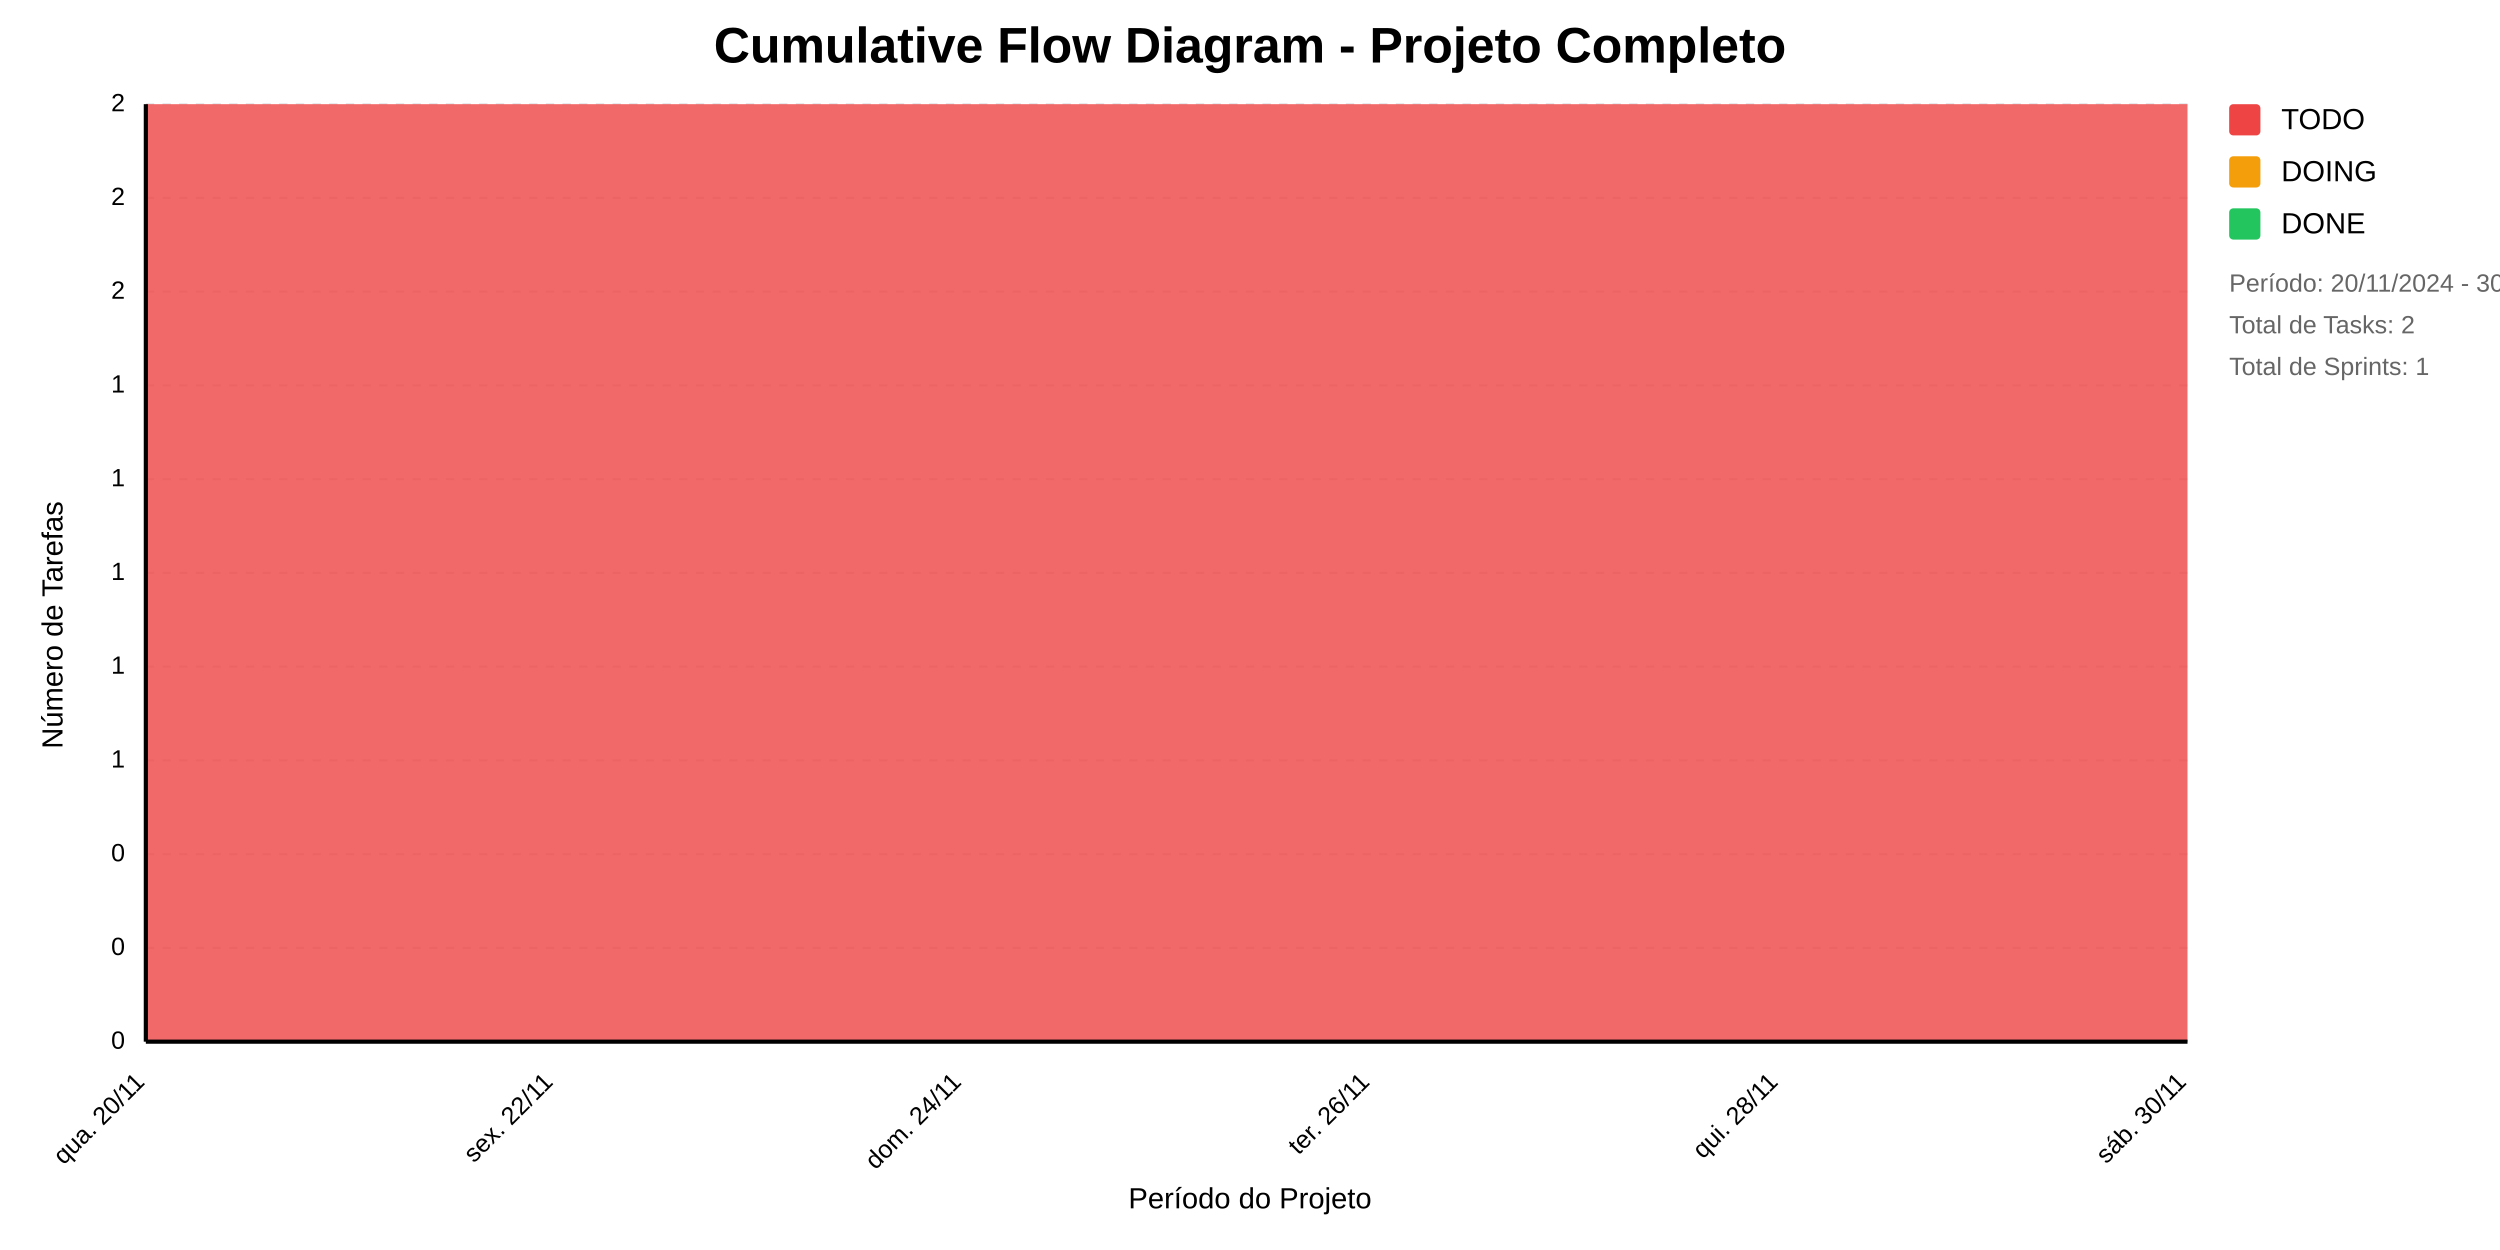
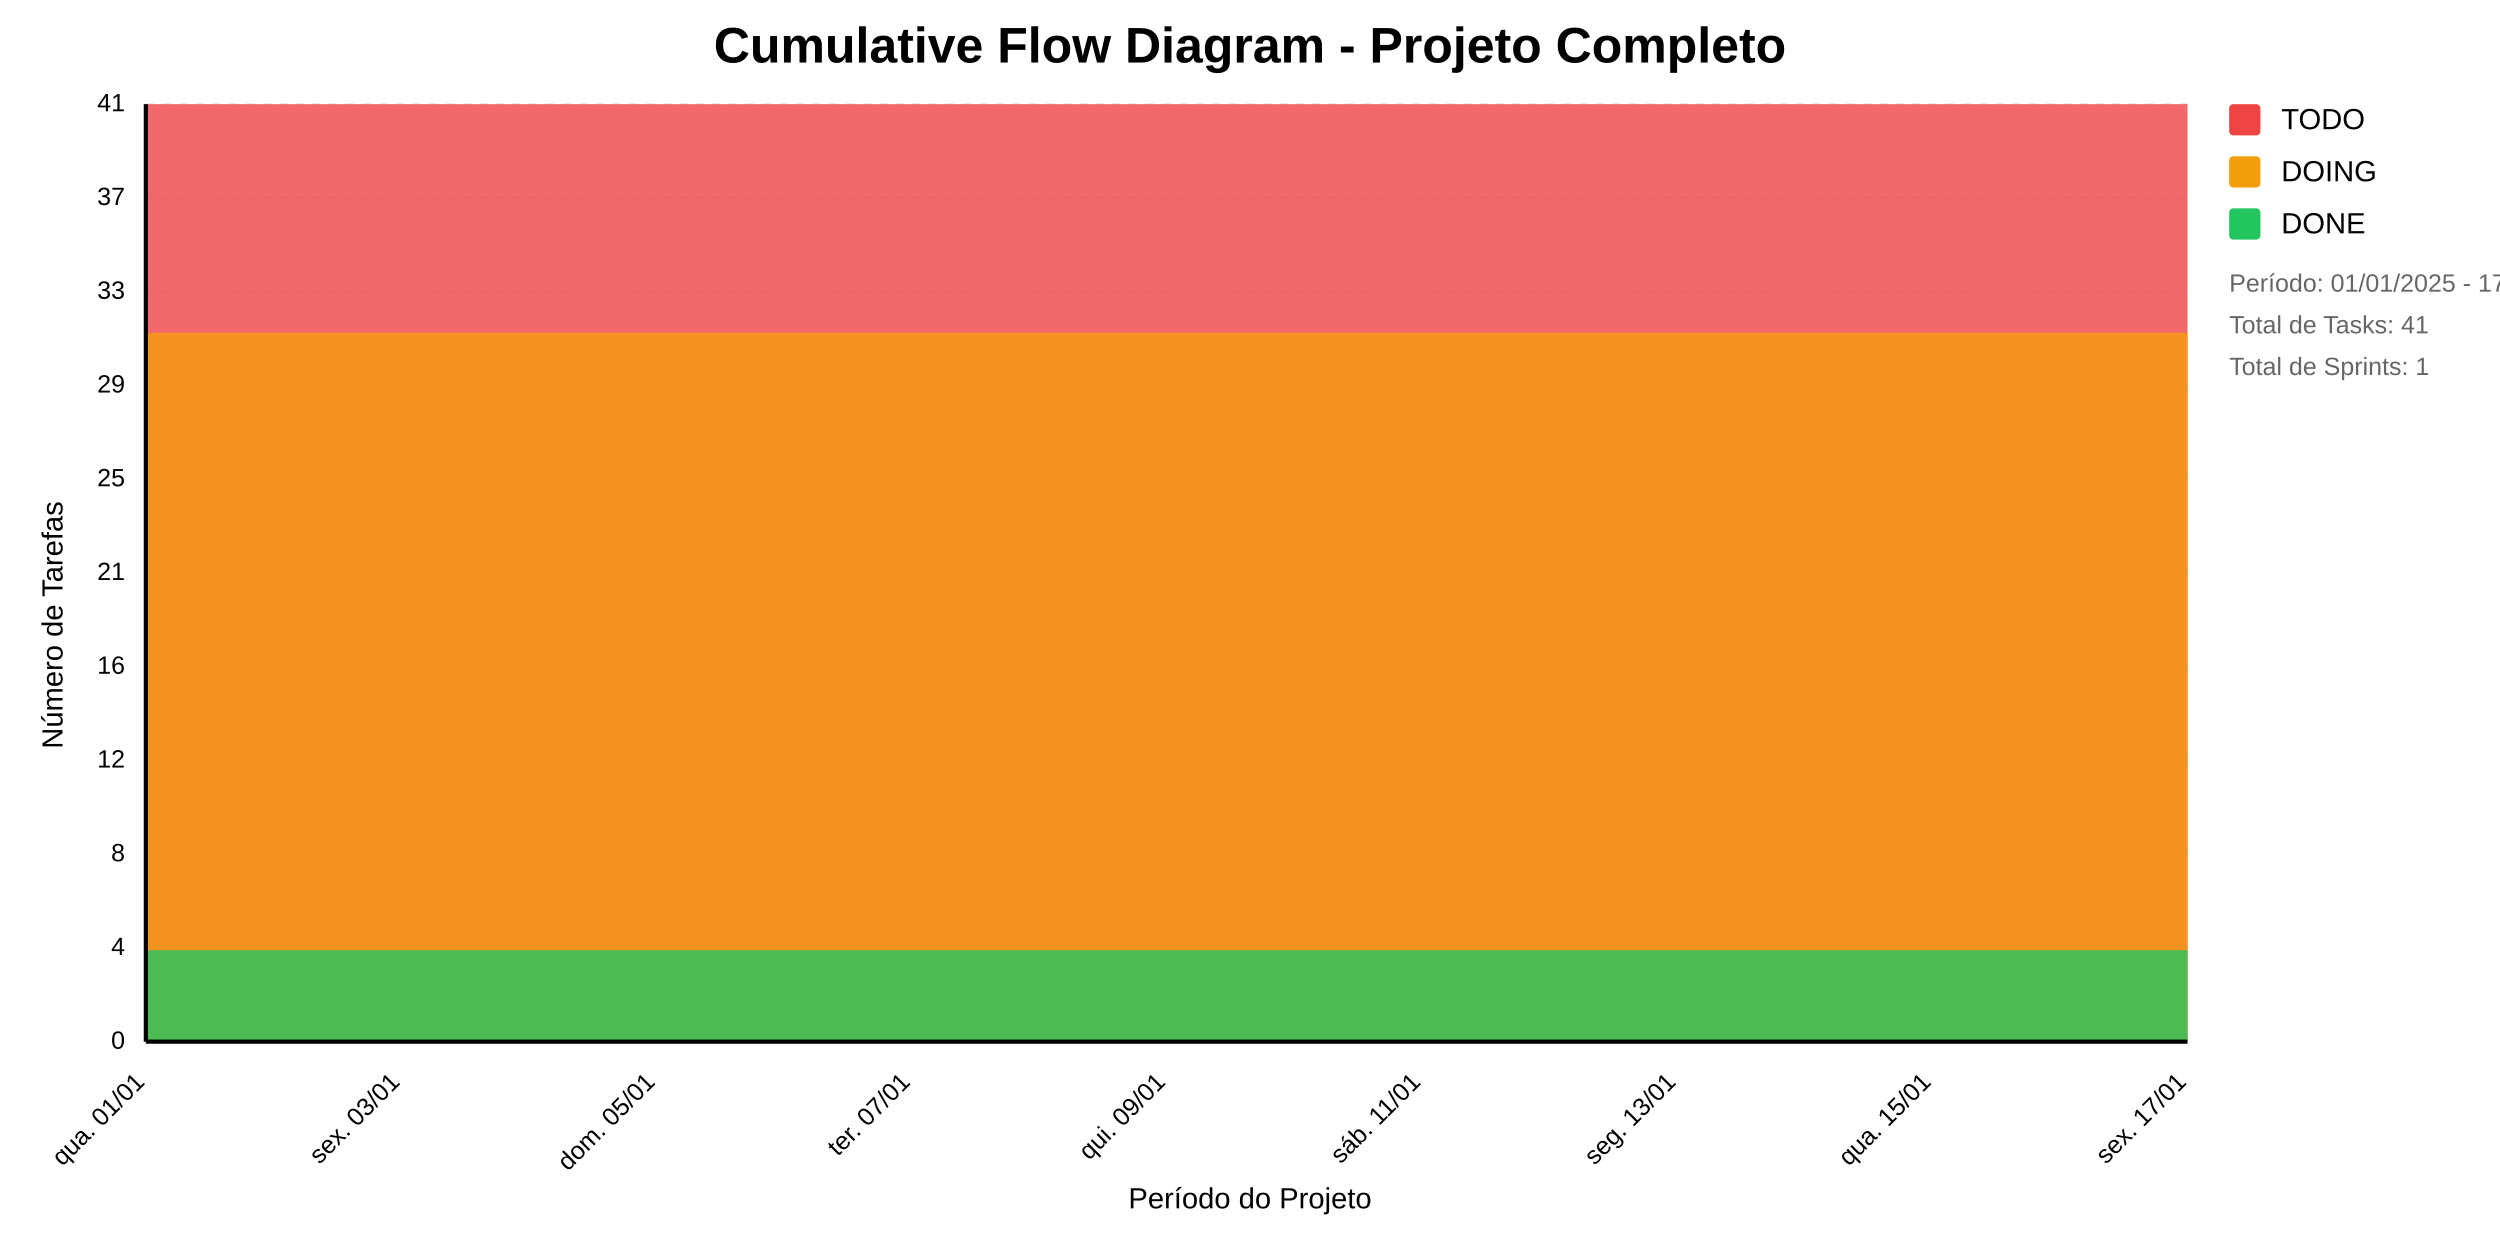
<svg xmlns="http://www.w3.org/2000/svg" viewBox="0 0 1200 600">
  <defs>
    <style>
            text { font-family: Arial, sans-serif; }
            .title { font-size: 24px; font-weight: bold; }
            .label { font-size: 14px; }
            .value { font-size: 12px; fill: #666666; }
            .axis { font-size: 12px; }
            .legend { font-size: 14px; }
          </style>
  </defs>
  <rect width="1200" height="600" fill="white" />
  <line x1="70" y1="50" x2="1050" y2="50" stroke="#e5e7eb" stroke-dasharray="4" />
-   <text x="60" y="50" text-anchor="end" class="axis" dominant-baseline="middle">2</text>
+   <text x="60" y="50" text-anchor="end" class="axis" dominant-baseline="middle">41</text>
  <line x1="70" y1="95" x2="1050" y2="95" stroke="#e5e7eb" stroke-dasharray="4" />
-   <text x="60" y="95" text-anchor="end" class="axis" dominant-baseline="middle">2</text>
+   <text x="60" y="95" text-anchor="end" class="axis" dominant-baseline="middle">37</text>
  <line x1="70" y1="140" x2="1050" y2="140" stroke="#e5e7eb" stroke-dasharray="4" />
-   <text x="60" y="140" text-anchor="end" class="axis" dominant-baseline="middle">2</text>
+   <text x="60" y="140" text-anchor="end" class="axis" dominant-baseline="middle">33</text>
  <line x1="70" y1="185" x2="1050" y2="185" stroke="#e5e7eb" stroke-dasharray="4" />
-   <text x="60" y="185" text-anchor="end" class="axis" dominant-baseline="middle">1</text>
+   <text x="60" y="185" text-anchor="end" class="axis" dominant-baseline="middle">29</text>
  <line x1="70" y1="230" x2="1050" y2="230" stroke="#e5e7eb" stroke-dasharray="4" />
-   <text x="60" y="230" text-anchor="end" class="axis" dominant-baseline="middle">1</text>
+   <text x="60" y="230" text-anchor="end" class="axis" dominant-baseline="middle">25</text>
  <line x1="70" y1="275" x2="1050" y2="275" stroke="#e5e7eb" stroke-dasharray="4" />
-   <text x="60" y="275" text-anchor="end" class="axis" dominant-baseline="middle">1</text>
+   <text x="60" y="275" text-anchor="end" class="axis" dominant-baseline="middle">21</text>
  <line x1="70" y1="320" x2="1050" y2="320" stroke="#e5e7eb" stroke-dasharray="4" />
-   <text x="60" y="320" text-anchor="end" class="axis" dominant-baseline="middle">1</text>
+   <text x="60" y="320" text-anchor="end" class="axis" dominant-baseline="middle">16</text>
  <line x1="70" y1="365" x2="1050" y2="365" stroke="#e5e7eb" stroke-dasharray="4" />
-   <text x="60" y="365" text-anchor="end" class="axis" dominant-baseline="middle">1</text>
+   <text x="60" y="365" text-anchor="end" class="axis" dominant-baseline="middle">12</text>
  <line x1="70" y1="410" x2="1050" y2="410" stroke="#e5e7eb" stroke-dasharray="4" />
-   <text x="60" y="410" text-anchor="end" class="axis" dominant-baseline="middle">0</text>
+   <text x="60" y="410" text-anchor="end" class="axis" dominant-baseline="middle">8</text>
  <line x1="70" y1="455" x2="1050" y2="455" stroke="#e5e7eb" stroke-dasharray="4" />
-   <text x="60" y="455" text-anchor="end" class="axis" dominant-baseline="middle">0</text>
+   <text x="60" y="455" text-anchor="end" class="axis" dominant-baseline="middle">4</text>
  <line x1="70" y1="500" x2="1050" y2="500" stroke="#e5e7eb" stroke-dasharray="4" />
  <text x="60" y="500" text-anchor="end" class="axis" dominant-baseline="middle">0</text>
-   <path d="M70,50 L168,50 L266,50 L364,50 L462,50 L560,50 L658,50 L756,50 L854,50 L952,50 L1050,50 L1050,500 L952,500 L854,500 L756,500 L658,500 L560,500 L462,500 L364,500 L266,500 L168,500 L70,500 Z" fill="#ef4444" opacity="0.8" />
-   <path d="M70,500 L168,500 L266,500 L364,500 L462,500 L560,500 L658,500 L756,500 L854,500 L952,500 L1050,500 L1050,500 L952,500 L854,500 L756,500 L658,500 L560,500 L462,500 L364,500 L266,500 L168,500 L70,500 Z" fill="#f59e0b" opacity="0.8" />
-   <path d="M70,500 L168,500 L266,500 L364,500 L462,500 L560,500 L658,500 L756,500 L854,500 L952,500 L1050,500 L1050,500 L952,500 L854,500 L756,500 L658,500 L560,500 L462,500 L364,500 L266,500 L168,500 L70,500 Z" fill="#22c55e" opacity="0.8" />
+   <path d="M70,50 L131.25,50 L192.5,50 L253.75,50 L315,50 L376.25,50 L437.5,50 L498.75,50 L560,50 L621.25,50 L682.5,50 L743.75,50 L805,50 L866.25,50 L927.5,50 L988.75,50 L1050,50 L1050,500 L988.75,500 L927.5,500 L866.25,500 L805,500 L743.75,500 L682.5,500 L621.25,500 L560,500 L498.75,500 L437.5,500 L376.25,500 L315,500 L253.75,500 L192.5,500 L131.25,500 L70,500 Z" fill="#ef4444" opacity="0.8" />
+   <path d="M70,159.756 L131.25,159.756 L192.5,159.756 L253.75,159.756 L315,159.756 L376.25,159.756 L437.5,159.756 L498.75,159.756 L560,159.756 L621.25,159.756 L682.5,159.756 L743.75,159.756 L805,159.756 L866.25,159.756 L927.5,159.756 L988.75,159.756 L1050,159.756 L1050,500 L988.75,500 L927.5,500 L866.25,500 L805,500 L743.75,500 L682.5,500 L621.25,500 L560,500 L498.75,500 L437.5,500 L376.25,500 L315,500 L253.75,500 L192.5,500 L131.25,500 L70,500 Z" fill="#f59e0b" opacity="0.8" />
+   <path d="M70,456.098 L131.25,456.098 L192.5,456.098 L253.75,456.098 L315,456.098 L376.25,456.098 L437.5,456.098 L498.75,456.098 L560,456.098 L621.25,456.098 L682.5,456.098 L743.75,456.098 L805,456.098 L866.25,456.098 L927.5,456.098 L988.75,456.098 L1050,456.098 L1050,500 L988.75,500 L927.5,500 L866.25,500 L805,500 L743.75,500 L682.5,500 L621.25,500 L560,500 L498.75,500 L437.5,500 L376.25,500 L315,500 L253.75,500 L192.5,500 L131.25,500 L70,500 Z" fill="#22c55e" opacity="0.8" />
  <line x1="70" y1="50" x2="70" y2="500" stroke="black" stroke-width="2" />
  <line x1="70" y1="500" x2="1050" y2="500" stroke="black" stroke-width="2" />
-   <text transform="rotate(-45 70 520)" x="70" y="520" text-anchor="end" class="axis">qua. 20/11</text>
-   <text transform="rotate(-45 266 520)" x="266" y="520" text-anchor="end" class="axis">sex. 22/11</text>
-   <text transform="rotate(-45 462 520)" x="462" y="520" text-anchor="end" class="axis">dom. 24/11</text>
-   <text transform="rotate(-45 658 520)" x="658" y="520" text-anchor="end" class="axis">ter. 26/11</text>
-   <text transform="rotate(-45 854 520)" x="854" y="520" text-anchor="end" class="axis">qui. 28/11</text>
-   <text transform="rotate(-45 1050 520)" x="1050" y="520" text-anchor="end" class="axis">sáb. 30/11</text>
+   <text transform="rotate(-45 70 520)" x="70" y="520" text-anchor="end" class="axis">qua. 01/01</text>
+   <text transform="rotate(-45 192.5 520)" x="192.5" y="520" text-anchor="end" class="axis">sex. 03/01</text>
+   <text transform="rotate(-45 315 520)" x="315" y="520" text-anchor="end" class="axis">dom. 05/01</text>
+   <text transform="rotate(-45 437.5 520)" x="437.5" y="520" text-anchor="end" class="axis">ter. 07/01</text>
+   <text transform="rotate(-45 560 520)" x="560" y="520" text-anchor="end" class="axis">qui. 09/01</text>
+   <text transform="rotate(-45 682.5 520)" x="682.5" y="520" text-anchor="end" class="axis">sáb. 11/01</text>
+   <text transform="rotate(-45 805 520)" x="805" y="520" text-anchor="end" class="axis">seg. 13/01</text>
+   <text transform="rotate(-45 927.5 520)" x="927.5" y="520" text-anchor="end" class="axis">qua. 15/01</text>
+   <text transform="rotate(-45 1050 520)" x="1050" y="520" text-anchor="end" class="axis">sex. 17/01</text>
  <text transform="rotate(-90 30 300)" x="30" y="300" text-anchor="middle" class="label">Número de Tarefas</text>
  <text x="600" y="580" text-anchor="middle" class="label">Período do Projeto</text>
  <text x="600" y="30" text-anchor="middle" class="title">Cumulative Flow Diagram - Projeto Completo</text>
  <g transform="translate(1070, 50)">
    <rect width="15" height="15" fill="#ef4444" rx="2" />
    <text x="25" y="12" class="legend">TODO</text>
    <rect y="25" width="15" height="15" fill="#f59e0b" rx="2" />
    <text x="25" y="37" class="legend">DOING</text>
    <rect y="50" width="15" height="15" fill="#22c55e" rx="2" />
    <text x="25" y="62" class="legend">DONE</text>
    <text x="0" y="90" class="value">
-             Período: 20/11/2024 - 
-             30/11/2024
+             Período: 01/01/2025 - 
+             17/01/2025
          </text>
    <text x="0" y="110" class="value">
-             Total de Tasks: 2
+             Total de Tasks: 41
          </text>
    <text x="0" y="130" class="value">
            Total de Sprints: 1
          </text>
  </g>
</svg>
